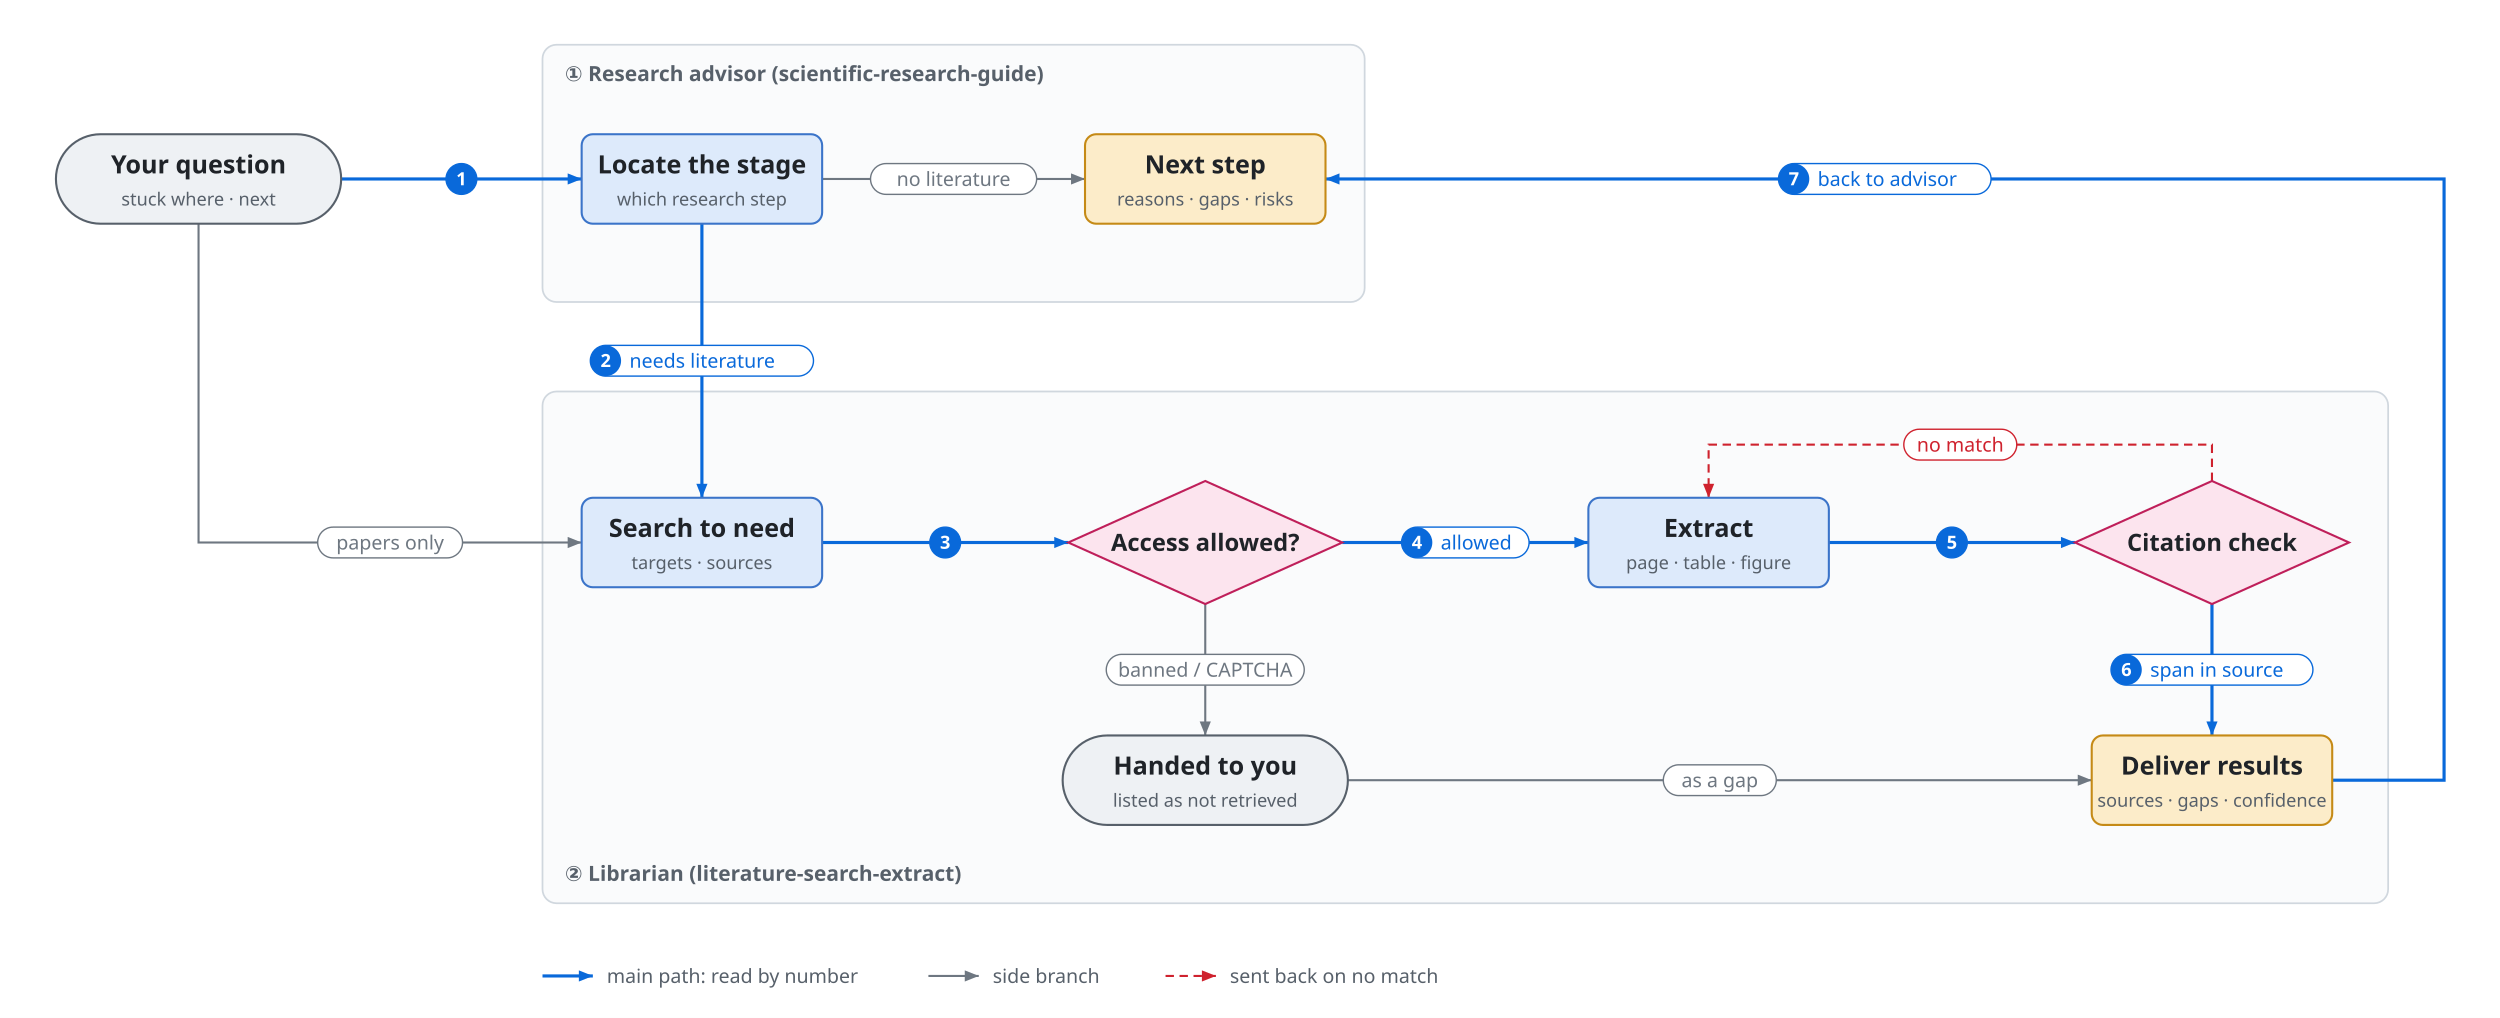
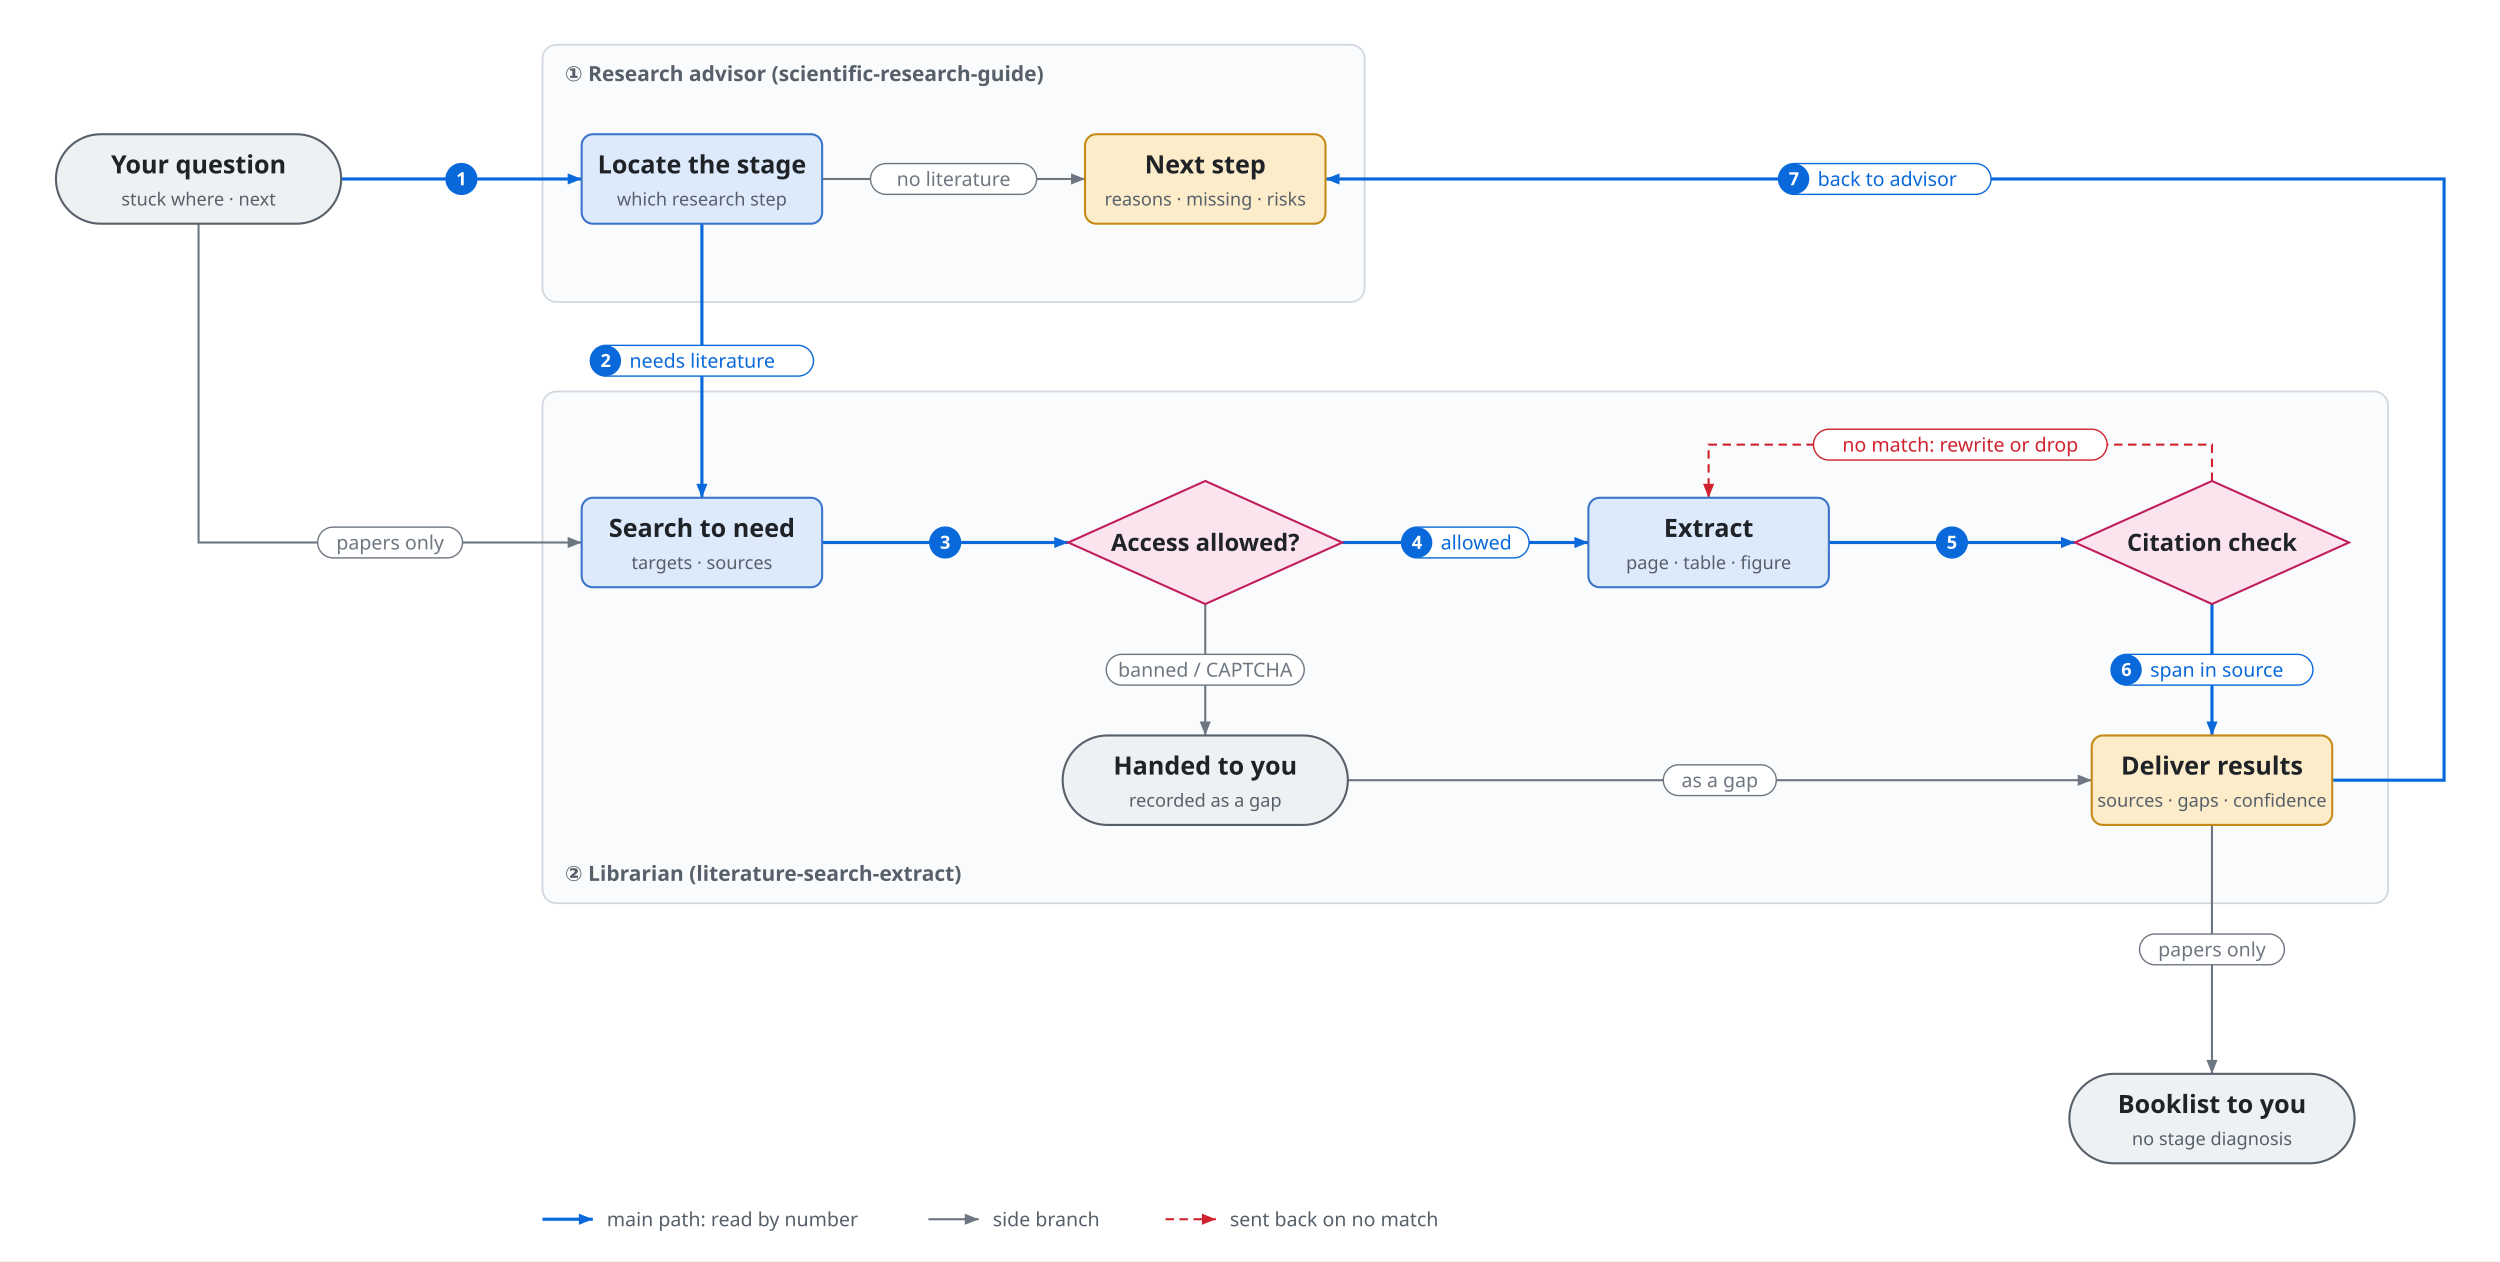
- <svg xmlns="http://www.w3.org/2000/svg" viewBox="0 0 1788 728" width="1788" height="728" role="img" aria-labelledby="t d" font-family="'Segoe UI','Microsoft JhengHei','Noto Sans TC',sans-serif">
+ <svg xmlns="http://www.w3.org/2000/svg" viewBox="0 0 1788 902" width="1788" height="902" role="img" aria-labelledby="t d" font-family="'Segoe UI','Microsoft JhengHei','Noto Sans TC',sans-serif">
  <defs>
    <marker id="m-main" viewBox="0 0 10 8" refX="10" refY="4" markerWidth="10" markerHeight="8" markerUnits="userSpaceOnUse" orient="auto">
      <path d="M0 0L10 4L0 8z" fill="#0969da" />
    </marker>
    <marker id="m-side" viewBox="0 0 10 8" refX="10" refY="4" markerWidth="10" markerHeight="8" markerUnits="userSpaceOnUse" orient="auto">
      <path d="M0 0L10 4L0 8z" fill="#6e7781" />
    </marker>
    <marker id="m-back" viewBox="0 0 10 8" refX="10" refY="4" markerWidth="10" markerHeight="8" markerUnits="userSpaceOnUse" orient="auto">
      <path d="M0 0L10 4L0 8z" fill="#cf222e" />
    </marker>
  </defs>
  <rect width="100%" height="100%" fill="#ffffff" />
  <rect data-group="G1" x="388" y="32" width="588" height="184" rx="10" fill="#fafbfc" stroke="#d0d7de" stroke-width="1.25" />
  <text data-label="G1" x="404" y="58" font-size="15" font-weight="600" fill="#57606a">① Research advisor (scientific-research-guide)</text>
  <rect data-group="G2" x="388" y="280" width="1320" height="366" rx="10" fill="#fafbfc" stroke="#d0d7de" stroke-width="1.25" />
  <text data-label="G2" x="404" y="630" font-size="15" font-weight="600" fill="#57606a">② Librarian (literature-search-extract)</text>
  <path data-edge="e1" data-kind="main" d="M244 128L416 128" fill="none" stroke="#0969da" stroke-width="2.25" marker-end="url(#m-main)" />
  <path data-edge="s1" data-kind="side" d="M588 128L776 128" fill="none" stroke="#6e7781" stroke-width="1.5" marker-end="url(#m-side)" />
  <path data-edge="e2" data-kind="main" d="M502 160L502 356" fill="none" stroke="#0969da" stroke-width="2.25" marker-end="url(#m-main)" />
  <path data-edge="s2" data-kind="side" d="M142 160L142 388L416 388" fill="none" stroke="#6e7781" stroke-width="1.5" marker-end="url(#m-side)" />
  <path data-edge="e3" data-kind="main" d="M588 388L764 388" fill="none" stroke="#0969da" stroke-width="2.25" marker-end="url(#m-main)" />
  <path data-edge="e4" data-kind="main" d="M960 388L1136 388" fill="none" stroke="#0969da" stroke-width="2.25" marker-end="url(#m-main)" />
  <path data-edge="s3" data-kind="side" d="M862 432L862 526" fill="none" stroke="#6e7781" stroke-width="1.5" marker-end="url(#m-side)" />
  <path data-edge="e5" data-kind="main" d="M1308 388L1484 388" fill="none" stroke="#0969da" stroke-width="2.25" marker-end="url(#m-main)" />
  <path data-edge="b1" data-kind="back" d="M1582 344L1582 318L1222 318L1222 356" fill="none" stroke="#cf222e" stroke-width="1.5" stroke-dasharray="6 4" marker-end="url(#m-back)" />
  <path data-edge="e6" data-kind="main" d="M1582 432L1582 526" fill="none" stroke="#0969da" stroke-width="2.25" marker-end="url(#m-main)" />
  <path data-edge="s4" data-kind="side" d="M964 558L1496 558" fill="none" stroke="#6e7781" stroke-width="1.5" marker-end="url(#m-side)" />
  <path data-edge="e7" data-kind="main" d="M1668 558L1748 558L1748 128L948 128" fill="none" stroke="#0969da" stroke-width="2.25" marker-end="url(#m-main)" />
+   <path data-edge="s5" data-kind="side" d="M1582 590L1582 768" fill="none" stroke="#6e7781" stroke-width="1.5" marker-end="url(#m-side)" />
  <rect data-node="Q" x="40" y="96" width="204" height="64" rx="32" fill="#eef1f4" stroke="#57606a" stroke-width="1.5" />
  <text data-name="Q" x="142" y="124" text-anchor="middle" font-size="18" font-weight="600" fill="#1f2328">Your question</text>
  <text data-role="Q" x="142" y="147" text-anchor="middle" font-size="13" fill="#57606a">stuck where · next</text>
  <rect data-node="LOC" x="416" y="96" width="172" height="64" rx="8" fill="#ddeafb" stroke="#3b74c9" stroke-width="1.5" />
  <text data-name="LOC" x="502" y="124" text-anchor="middle" font-size="18" font-weight="600" fill="#1f2328">Locate the stage</text>
  <text data-role="LOC" x="502" y="147" text-anchor="middle" font-size="13" fill="#57606a">which research step</text>
  <rect data-node="DIAG" x="776" y="96" width="172" height="64" rx="8" fill="#fcecc9" stroke="#c58a16" stroke-width="1.5" />
  <text data-name="DIAG" x="862" y="124" text-anchor="middle" font-size="18" font-weight="600" fill="#1f2328">Next step</text>
-   <text data-role="DIAG" x="862" y="147" text-anchor="middle" font-size="13" fill="#57606a">reasons · gaps · risks</text>
+   <text data-role="DIAG" x="862" y="147" text-anchor="middle" font-size="13" fill="#57606a">reasons · missing · risks</text>
  <rect data-node="SRCH" x="416" y="356" width="172" height="64" rx="8" fill="#ddeafb" stroke="#3b74c9" stroke-width="1.5" />
  <text data-name="SRCH" x="502" y="384" text-anchor="middle" font-size="18" font-weight="600" fill="#1f2328">Search to need</text>
  <text data-role="SRCH" x="502" y="407" text-anchor="middle" font-size="13" fill="#57606a">targets · sources</text>
  <path data-node="POL" d="M862 344L960 388L862 432L764 388z" fill="#fce4ee" stroke="#bf1f5a" stroke-width="1.5" />
  <text data-name="POL" x="862" y="394" text-anchor="middle" font-size="17" font-weight="600" fill="#1f2328">Access allowed?</text>
  <rect data-node="EXT" x="1136" y="356" width="172" height="64" rx="8" fill="#ddeafb" stroke="#3b74c9" stroke-width="1.5" />
  <text data-name="EXT" x="1222" y="384" text-anchor="middle" font-size="18" font-weight="600" fill="#1f2328">Extract</text>
  <text data-role="EXT" x="1222" y="407" text-anchor="middle" font-size="13" fill="#57606a">page · table · figure</text>
  <path data-node="CC" d="M1582 344L1680 388L1582 432L1484 388z" fill="#fce4ee" stroke="#bf1f5a" stroke-width="1.5" />
  <text data-name="CC" x="1582" y="394" text-anchor="middle" font-size="17" font-weight="600" fill="#1f2328">Citation check</text>
  <rect data-node="RES" x="1496" y="526" width="172" height="64" rx="8" fill="#fcecc9" stroke="#c58a16" stroke-width="1.5" />
  <text data-name="RES" x="1582" y="554" text-anchor="middle" font-size="18" font-weight="600" fill="#1f2328">Deliver results</text>
  <text data-role="RES" x="1582" y="577" text-anchor="middle" font-size="13" fill="#57606a">sources · gaps · confidence</text>
  <rect data-node="U" x="760" y="526" width="204" height="64" rx="32" fill="#eef1f4" stroke="#57606a" stroke-width="1.5" />
  <text data-name="U" x="862" y="554" text-anchor="middle" font-size="18" font-weight="600" fill="#1f2328">Handed to you</text>
-   <text data-role="U" x="862" y="577" text-anchor="middle" font-size="13" fill="#57606a">listed as not retrieved</text>
+   <text data-role="U" x="862" y="577" text-anchor="middle" font-size="13" fill="#57606a">recorded as a gap</text>
+   <rect data-node="OUT" x="1480" y="768" width="204" height="64" rx="32" fill="#eef1f4" stroke="#57606a" stroke-width="1.5" />
+   <text data-name="OUT" x="1582" y="796" text-anchor="middle" font-size="18" font-weight="600" fill="#1f2328">Booklist to you</text>
+   <text data-role="OUT" x="1582" y="819" text-anchor="middle" font-size="13" fill="#57606a">no stage diagnosis</text>
  <g data-chip="e1">
    <rect x="319" y="117" width="22" height="22" rx="11" fill="#ffffff" stroke="#0969da" stroke-width="1" />
    <circle cx="330" cy="128" r="11" fill="#0969da" />
    <text x="330" y="132.5" text-anchor="middle" font-size="13" font-weight="700" fill="#ffffff">1</text>
  </g>
  <g data-chip="s1">
    <rect x="622.6" y="117" width="118.8" height="22" rx="11" fill="#ffffff" stroke="#6e7781" stroke-width="1" />
    <text x="682" y="133" text-anchor="middle" font-size="14" fill="#6e7781">no literature</text>
  </g>
  <g data-chip="e2">
    <rect x="422.2" y="247" width="159.6" height="22" rx="11" fill="#ffffff" stroke="#0969da" stroke-width="1" />
    <circle cx="433.2" cy="258" r="11" fill="#0969da" />
    <text x="433.2" y="262.5" text-anchor="middle" font-size="13" font-weight="700" fill="#ffffff">2</text>
    <text x="450.2" y="263" font-size="14" fill="#0969da">needs literature</text>
  </g>
  <g data-chip="s2">
    <rect x="227.2" y="377" width="103.6" height="22" rx="11" fill="#ffffff" stroke="#6e7781" stroke-width="1" />
    <text x="279" y="393" text-anchor="middle" font-size="14" fill="#6e7781">papers only</text>
  </g>
  <g data-chip="e3">
    <rect x="665" y="377" width="22" height="22" rx="11" fill="#ffffff" stroke="#0969da" stroke-width="1" />
    <circle cx="676" cy="388" r="11" fill="#0969da" />
    <text x="676" y="392.5" text-anchor="middle" font-size="13" font-weight="700" fill="#ffffff">3</text>
  </g>
  <g data-chip="e4">
    <rect x="1002.4" y="377" width="91.2" height="22" rx="11" fill="#ffffff" stroke="#0969da" stroke-width="1" />
    <circle cx="1013.4" cy="388" r="11" fill="#0969da" />
    <text x="1013.4" y="392.5" text-anchor="middle" font-size="13" font-weight="700" fill="#ffffff">4</text>
    <text x="1030.4" y="393" font-size="14" fill="#0969da">allowed</text>
  </g>
  <g data-chip="s3">
    <rect x="791.2" y="468" width="141.6" height="22" rx="11" fill="#ffffff" stroke="#6e7781" stroke-width="1" />
    <text x="862" y="484" text-anchor="middle" font-size="14" fill="#6e7781">banned / CAPTCHA</text>
  </g>
  <g data-chip="e5">
    <rect x="1385" y="377" width="22" height="22" rx="11" fill="#ffffff" stroke="#0969da" stroke-width="1" />
    <circle cx="1396" cy="388" r="11" fill="#0969da" />
    <text x="1396" y="392.5" text-anchor="middle" font-size="13" font-weight="700" fill="#ffffff">5</text>
  </g>
  <g data-chip="b1">
-     <rect x="1361.6" y="307" width="80.8" height="22" rx="11" fill="#ffffff" stroke="#cf222e" stroke-width="1" />
-     <text x="1402" y="323" text-anchor="middle" font-size="14" fill="#cf222e">no match</text>
+     <rect x="1297" y="307" width="210" height="22" rx="11" fill="#ffffff" stroke="#cf222e" stroke-width="1" />
+     <text x="1402" y="323" text-anchor="middle" font-size="14" fill="#cf222e">no match: rewrite or drop</text>
  </g>
  <g data-chip="e6">
    <rect x="1509.8" y="468" width="144.4" height="22" rx="11" fill="#ffffff" stroke="#0969da" stroke-width="1" />
    <circle cx="1520.8" cy="479" r="11" fill="#0969da" />
    <text x="1520.8" y="483.5" text-anchor="middle" font-size="13" font-weight="700" fill="#ffffff">6</text>
    <text x="1537.8" y="484" font-size="14" fill="#0969da">span in source</text>
  </g>
  <g data-chip="s4">
    <rect x="1189.6" y="547" width="80.8" height="22" rx="11" fill="#ffffff" stroke="#6e7781" stroke-width="1" />
    <text x="1230" y="563" text-anchor="middle" font-size="14" fill="#6e7781">as a gap</text>
  </g>
  <g data-chip="e7">
    <rect x="1272" y="117" width="152" height="22" rx="11" fill="#ffffff" stroke="#0969da" stroke-width="1" />
    <circle cx="1283" cy="128" r="11" fill="#0969da" />
    <text x="1283" y="132.5" text-anchor="middle" font-size="13" font-weight="700" fill="#ffffff">7</text>
    <text x="1300" y="133" font-size="14" fill="#0969da">back to advisor</text>
  </g>
-   <path data-legend="main" d="M388 698L424 698" fill="none" stroke="#0969da" stroke-width="2.25" marker-end="url(#m-main)" />
-   <text x="434" y="703" font-size="14" fill="#57606a">main path: read by number</text>
-   <path data-legend="side" d="M664 698L700 698" fill="none" stroke="#6e7781" stroke-width="1.5" marker-end="url(#m-side)" />
-   <text x="710" y="703" font-size="14" fill="#57606a">side branch</text>
-   <path data-legend="back" d="M833.6 698L869.6 698" fill="none" stroke="#cf222e" stroke-width="1.5" stroke-dasharray="6 4" marker-end="url(#m-back)" />
-   <text x="879.6" y="703" font-size="14" fill="#57606a">sent back on no match</text>
+   <g data-chip="s5">
+     <rect x="1530.2" y="668" width="103.6" height="22" rx="11" fill="#ffffff" stroke="#6e7781" stroke-width="1" />
+     <text x="1582" y="684" text-anchor="middle" font-size="14" fill="#6e7781">papers only</text>
+   </g>
+   <path data-legend="main" d="M388 872L424 872" fill="none" stroke="#0969da" stroke-width="2.25" marker-end="url(#m-main)" />
+   <text x="434" y="877" font-size="14" fill="#57606a">main path: read by number</text>
+   <path data-legend="side" d="M664 872L700 872" fill="none" stroke="#6e7781" stroke-width="1.5" marker-end="url(#m-side)" />
+   <text x="710" y="877" font-size="14" fill="#57606a">side branch</text>
+   <path data-legend="back" d="M833.6 872L869.6 872" fill="none" stroke="#cf222e" stroke-width="1.5" stroke-dasharray="6 4" marker-end="url(#m-back)" />
+   <text x="879.6" y="877" font-size="14" fill="#57606a">sent back on no match</text>
</svg>
